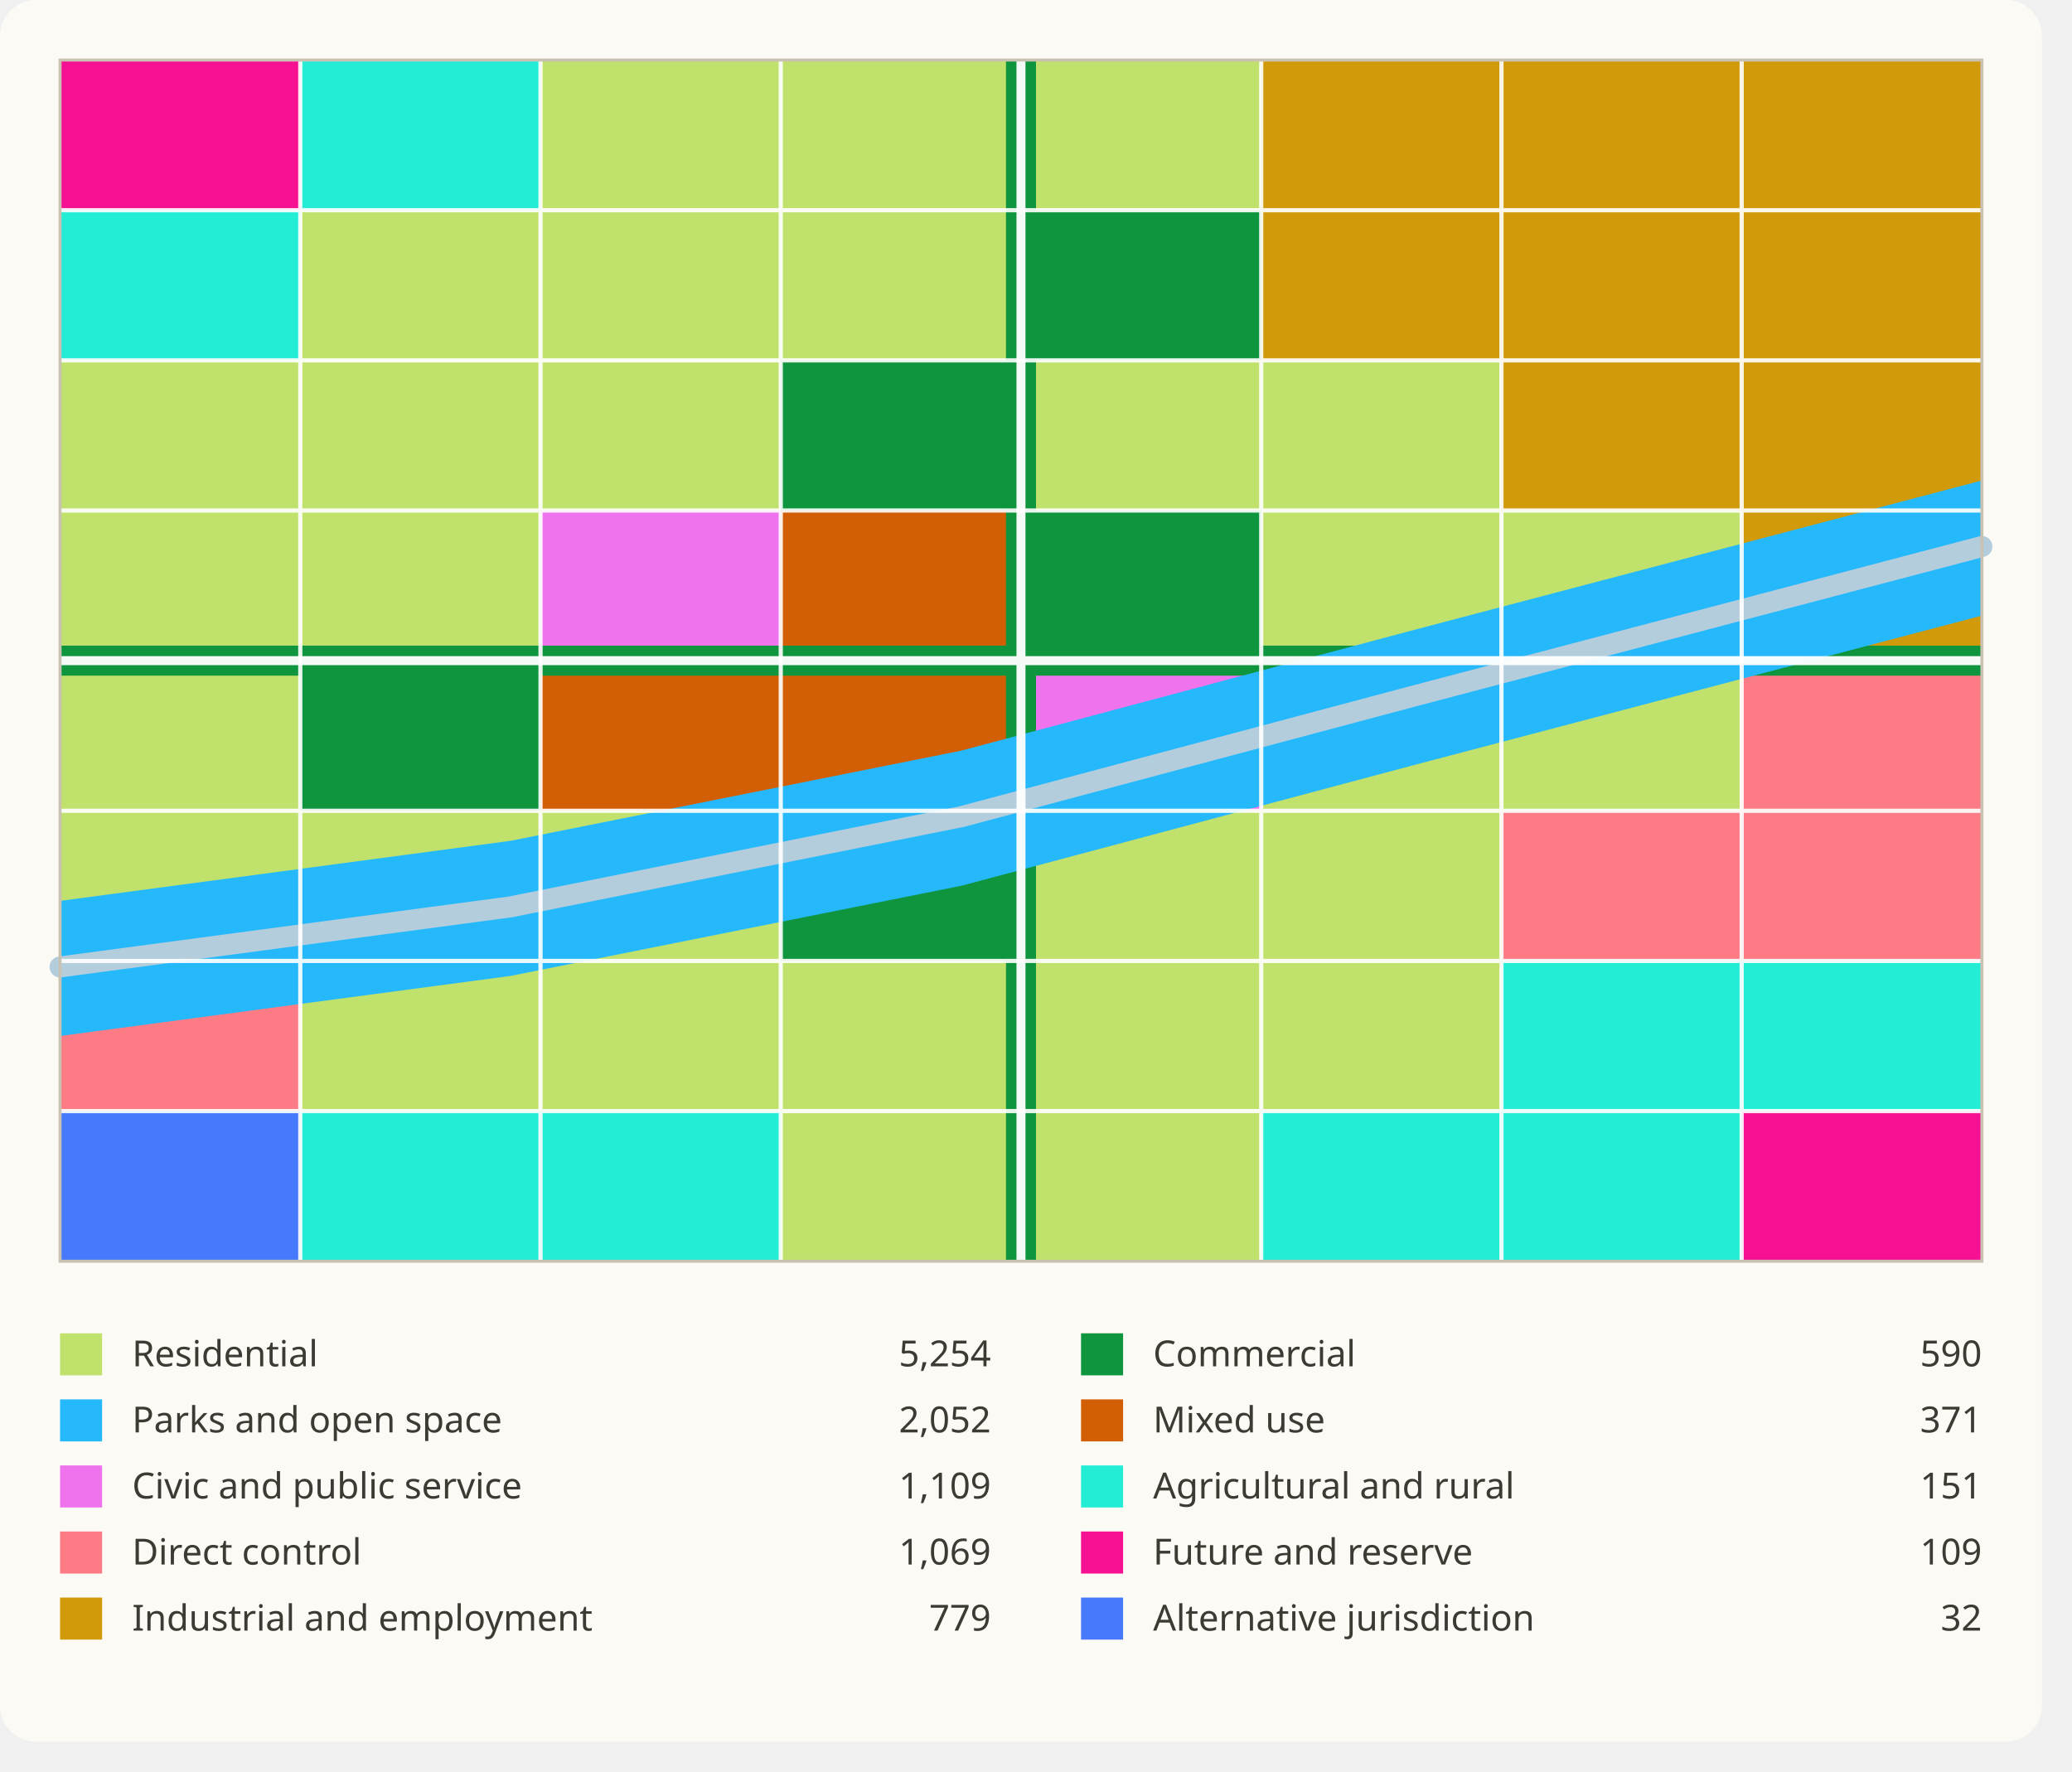
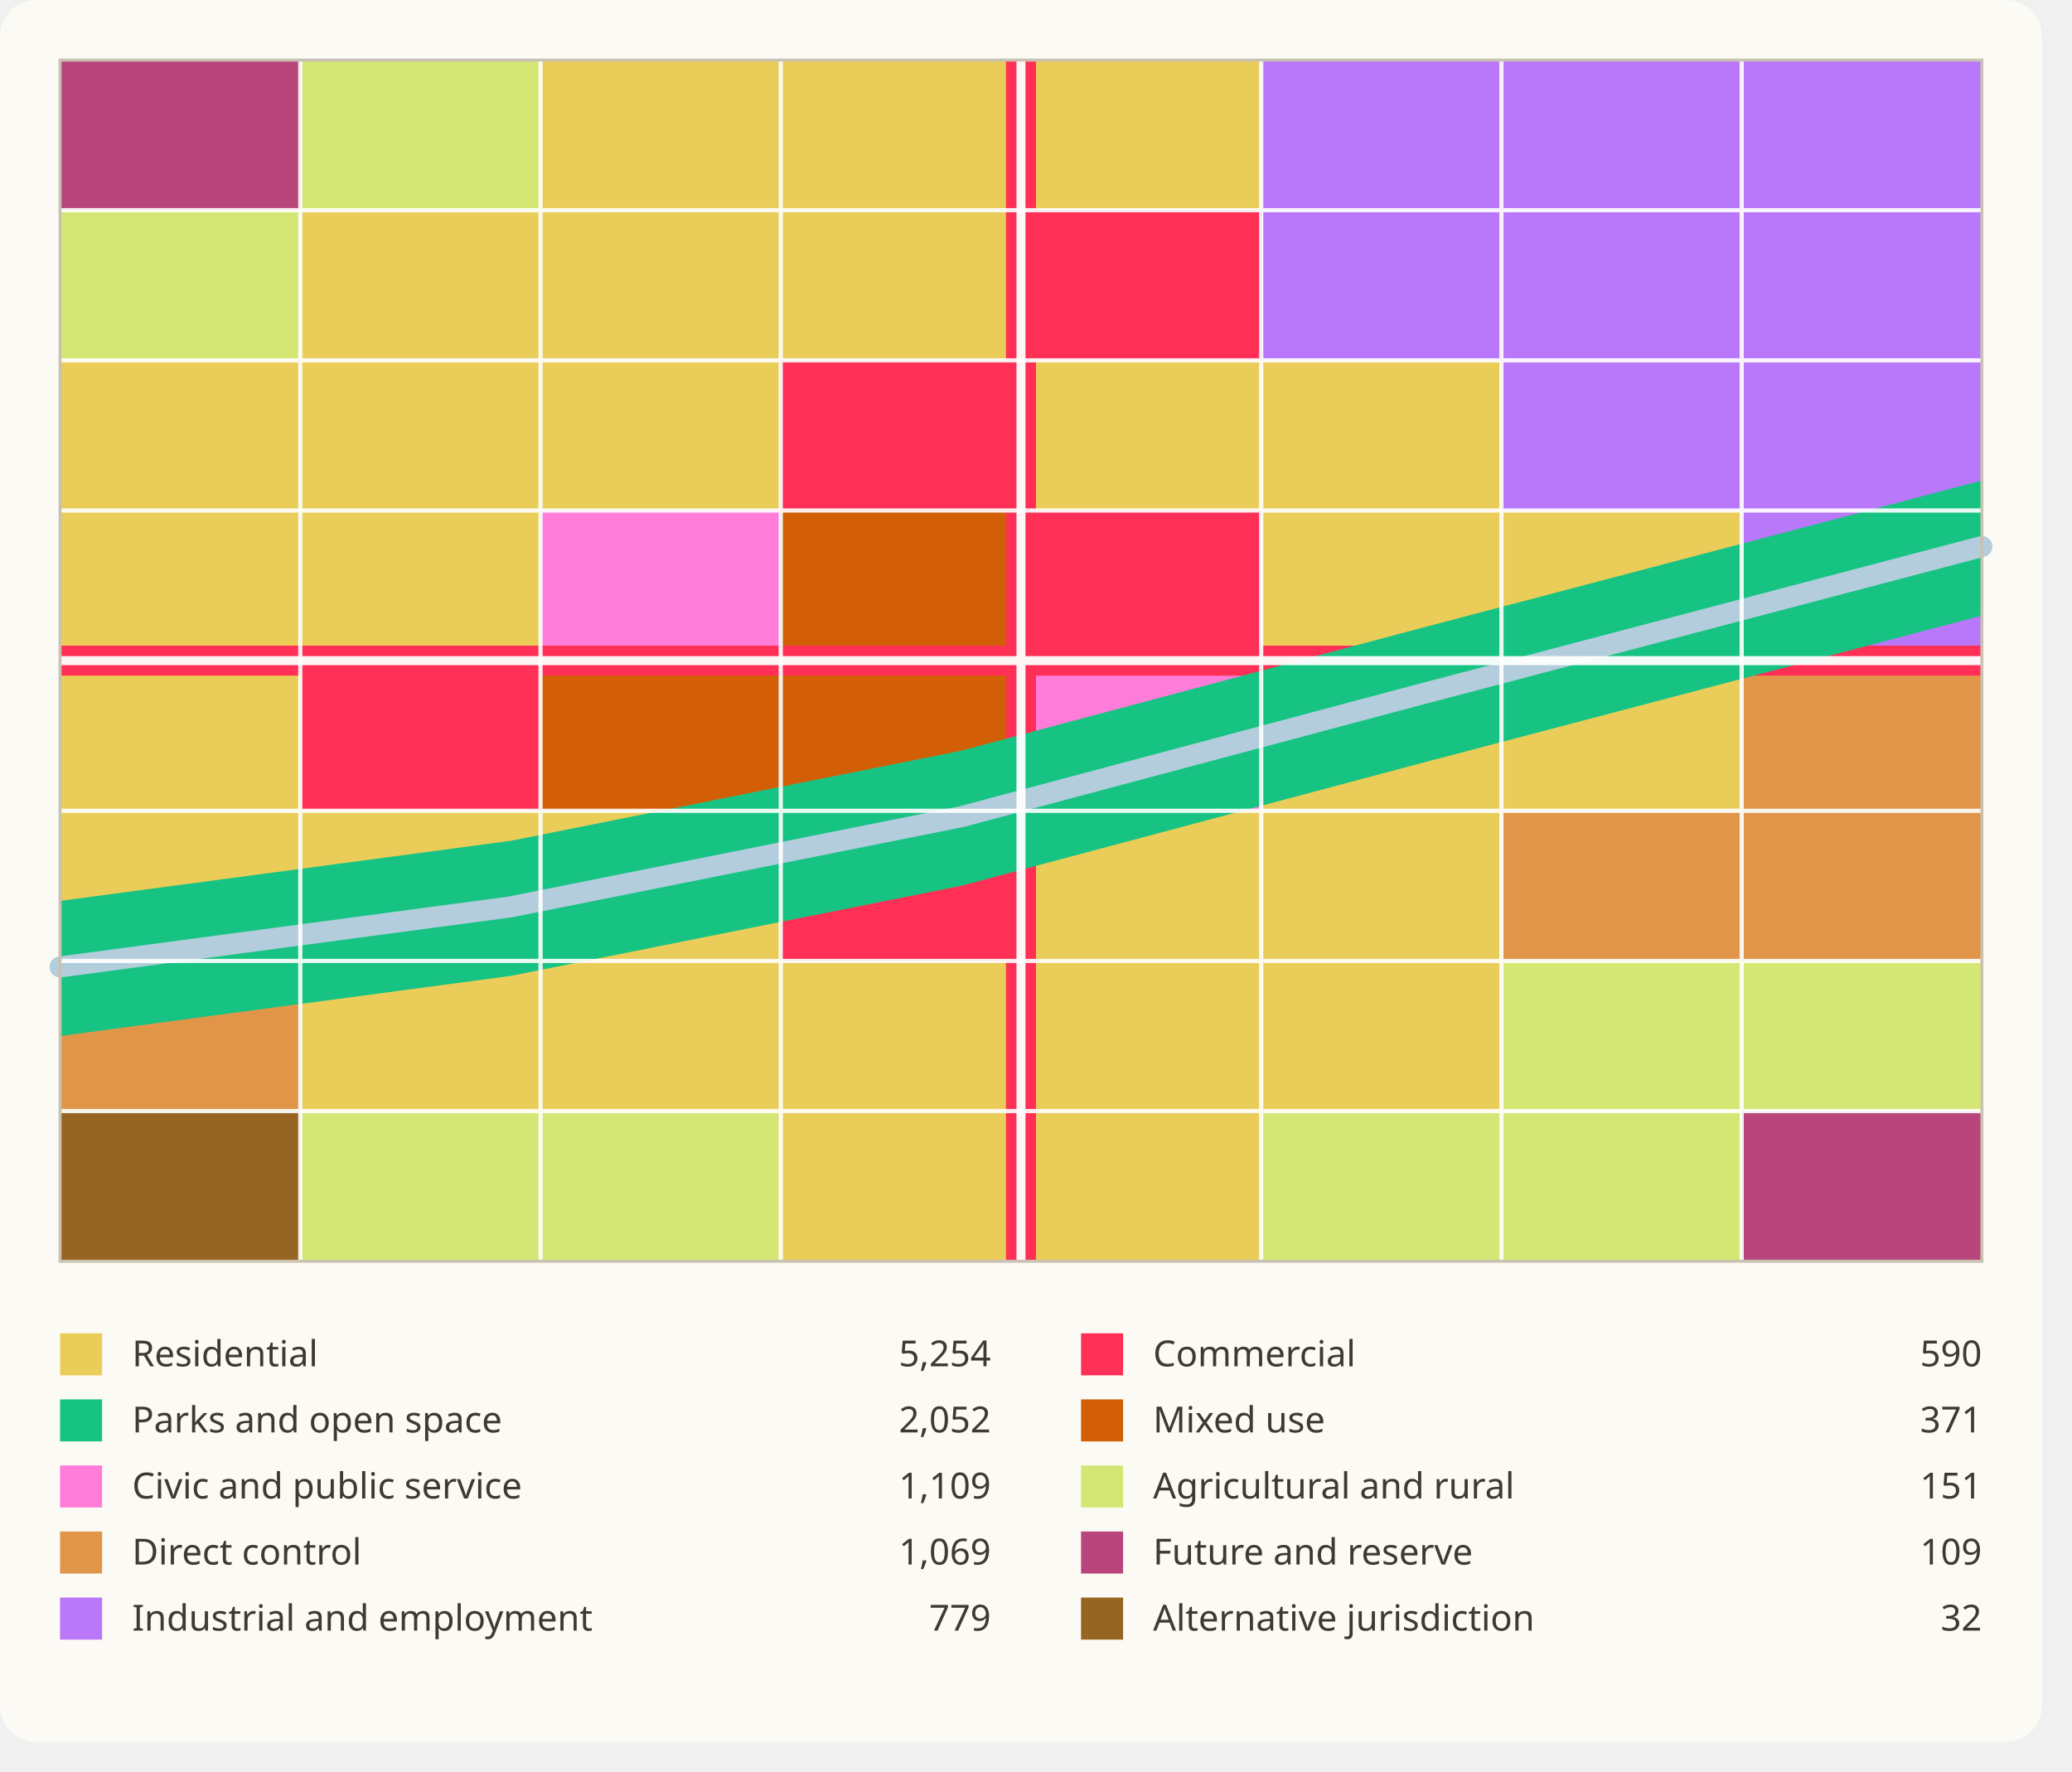
<svg xmlns="http://www.w3.org/2000/svg" width="100%" viewBox="0 0 690 590" role="img" style="">
  <defs>
</defs>
  <rect x="0" y="0" width="680" height="580" rx="12" fill="#fcfaf4" style="fill:rgb(252, 250, 244);stroke:none;color:rgb(11, 11, 11);stroke-width:1px;stroke-linecap:butt;stroke-linejoin:miter;opacity:1;font-family:&quot;Anthropic Sans&quot;, -apple-system, &quot;system-ui&quot;, &quot;Segoe UI&quot;, sans-serif;font-size:16px;font-weight:400;text-anchor:start;dominant-baseline:auto" />
-   <rect x="20" y="20" width="180" height="50" fill="#f61092" style="fill:rgb(246, 16, 146);stroke:none;color:rgb(11, 11, 11);stroke-width:1px;stroke-linecap:butt;stroke-linejoin:miter;opacity:1;font-family:&quot;Anthropic Sans&quot;, -apple-system, &quot;system-ui&quot;, &quot;Segoe UI&quot;, sans-serif;font-size:16px;font-weight:400;text-anchor:start;dominant-baseline:auto" />
-   <rect x="100" y="20" width="80" height="50" fill="#24edd6" style="fill:rgb(36, 237, 214);stroke:none;color:rgb(11, 11, 11);stroke-width:1px;stroke-linecap:butt;stroke-linejoin:miter;opacity:1;font-family:&quot;Anthropic Sans&quot;, -apple-system, &quot;system-ui&quot;, &quot;Segoe UI&quot;, sans-serif;font-size:16px;font-weight:400;text-anchor:start;dominant-baseline:auto" />
-   <rect x="180" y="20" width="240" height="50" fill="#c0e16c" style="fill:rgb(192, 225, 108);stroke:none;color:rgb(11, 11, 11);stroke-width:1px;stroke-linecap:butt;stroke-linejoin:miter;opacity:1;font-family:&quot;Anthropic Sans&quot;, -apple-system, &quot;system-ui&quot;, &quot;Segoe UI&quot;, sans-serif;font-size:16px;font-weight:400;text-anchor:start;dominant-baseline:auto" />
-   <rect x="420" y="20" width="240" height="50" fill="#d09a0b" style="fill:rgb(208, 154, 11);stroke:none;color:rgb(11, 11, 11);stroke-width:1px;stroke-linecap:butt;stroke-linejoin:miter;opacity:1;font-family:&quot;Anthropic Sans&quot;, -apple-system, &quot;system-ui&quot;, &quot;Segoe UI&quot;, sans-serif;font-size:16px;font-weight:400;text-anchor:start;dominant-baseline:auto" />
-   <rect x="20" y="70" width="80" height="50" fill="#24edd6" style="fill:rgb(36, 237, 214);stroke:none;color:rgb(11, 11, 11);stroke-width:1px;stroke-linecap:butt;stroke-linejoin:miter;opacity:1;font-family:&quot;Anthropic Sans&quot;, -apple-system, &quot;system-ui&quot;, &quot;Segoe UI&quot;, sans-serif;font-size:16px;font-weight:400;text-anchor:start;dominant-baseline:auto" />
-   <rect x="100" y="70" width="240" height="50" fill="#c0e16c" style="fill:rgb(192, 225, 108);stroke:none;color:rgb(11, 11, 11);stroke-width:1px;stroke-linecap:butt;stroke-linejoin:miter;opacity:1;font-family:&quot;Anthropic Sans&quot;, -apple-system, &quot;system-ui&quot;, &quot;Segoe UI&quot;, sans-serif;font-size:16px;font-weight:400;text-anchor:start;dominant-baseline:auto" />
-   <rect x="340" y="70" width="80" height="50" fill="#0f953e" style="fill:rgb(15, 149, 62);stroke:none;color:rgb(11, 11, 11);stroke-width:1px;stroke-linecap:butt;stroke-linejoin:miter;opacity:1;font-family:&quot;Anthropic Sans&quot;, -apple-system, &quot;system-ui&quot;, &quot;Segoe UI&quot;, sans-serif;font-size:16px;font-weight:400;text-anchor:start;dominant-baseline:auto" />
-   <rect x="420" y="70" width="240" height="50" fill="#d09a0b" style="fill:rgb(208, 154, 11);stroke:none;color:rgb(11, 11, 11);stroke-width:1px;stroke-linecap:butt;stroke-linejoin:miter;opacity:1;font-family:&quot;Anthropic Sans&quot;, -apple-system, &quot;system-ui&quot;, &quot;Segoe UI&quot;, sans-serif;font-size:16px;font-weight:400;text-anchor:start;dominant-baseline:auto" />
-   <rect x="20" y="120" width="240" height="50" fill="#c0e16c" style="fill:rgb(192, 225, 108);stroke:none;color:rgb(11, 11, 11);stroke-width:1px;stroke-linecap:butt;stroke-linejoin:miter;opacity:1;font-family:&quot;Anthropic Sans&quot;, -apple-system, &quot;system-ui&quot;, &quot;Segoe UI&quot;, sans-serif;font-size:16px;font-weight:400;text-anchor:start;dominant-baseline:auto" />
-   <rect x="260" y="120" width="80" height="50" fill="#0f953e" style="fill:rgb(15, 149, 62);stroke:none;color:rgb(11, 11, 11);stroke-width:1px;stroke-linecap:butt;stroke-linejoin:miter;opacity:1;font-family:&quot;Anthropic Sans&quot;, -apple-system, &quot;system-ui&quot;, &quot;Segoe UI&quot;, sans-serif;font-size:16px;font-weight:400;text-anchor:start;dominant-baseline:auto" />
-   <rect x="340" y="120" width="160" height="50" fill="#c0e16c" style="fill:rgb(192, 225, 108);stroke:none;color:rgb(11, 11, 11);stroke-width:1px;stroke-linecap:butt;stroke-linejoin:miter;opacity:1;font-family:&quot;Anthropic Sans&quot;, -apple-system, &quot;system-ui&quot;, &quot;Segoe UI&quot;, sans-serif;font-size:16px;font-weight:400;text-anchor:start;dominant-baseline:auto" />
-   <rect x="500" y="120" width="160" height="50" fill="#d09a0b" style="fill:rgb(208, 154, 11);stroke:none;color:rgb(11, 11, 11);stroke-width:1px;stroke-linecap:butt;stroke-linejoin:miter;opacity:1;font-family:&quot;Anthropic Sans&quot;, -apple-system, &quot;system-ui&quot;, &quot;Segoe UI&quot;, sans-serif;font-size:16px;font-weight:400;text-anchor:start;dominant-baseline:auto" />
-   <rect x="20" y="170" width="160" height="50" fill="#c0e16c" style="fill:rgb(192, 225, 108);stroke:none;color:rgb(11, 11, 11);stroke-width:1px;stroke-linecap:butt;stroke-linejoin:miter;opacity:1;font-family:&quot;Anthropic Sans&quot;, -apple-system, &quot;system-ui&quot;, &quot;Segoe UI&quot;, sans-serif;font-size:16px;font-weight:400;text-anchor:start;dominant-baseline:auto" />
-   <rect x="180" y="170" width="80" height="50" fill="#ef73ec" style="fill:rgb(239, 115, 236);stroke:none;color:rgb(11, 11, 11);stroke-width:1px;stroke-linecap:butt;stroke-linejoin:miter;opacity:1;font-family:&quot;Anthropic Sans&quot;, -apple-system, &quot;system-ui&quot;, &quot;Segoe UI&quot;, sans-serif;font-size:16px;font-weight:400;text-anchor:start;dominant-baseline:auto" />
+   <rect x="20" y="20" width="180" height="50" fill="#b8467d" style="fill:rgb(184, 70, 125);stroke:none;color:rgb(11, 11, 11);stroke-width:1px;stroke-linecap:butt;stroke-linejoin:miter;opacity:1;font-family:&quot;Anthropic Sans&quot;, -apple-system, &quot;system-ui&quot;, &quot;Segoe UI&quot;, sans-serif;font-size:16px;font-weight:400;text-anchor:start;dominant-baseline:auto" />
+   <rect x="100" y="20" width="80" height="50" fill="#d4e673" style="fill:rgb(212, 230, 115);stroke:none;color:rgb(11, 11, 11);stroke-width:1px;stroke-linecap:butt;stroke-linejoin:miter;opacity:1;font-family:&quot;Anthropic Sans&quot;, -apple-system, &quot;system-ui&quot;, &quot;Segoe UI&quot;, sans-serif;font-size:16px;font-weight:400;text-anchor:start;dominant-baseline:auto" />
+   <rect x="180" y="20" width="240" height="50" fill="#eacd59" style="fill:rgb(234, 205, 89);stroke:none;color:rgb(11, 11, 11);stroke-width:1px;stroke-linecap:butt;stroke-linejoin:miter;opacity:1;font-family:&quot;Anthropic Sans&quot;, -apple-system, &quot;system-ui&quot;, &quot;Segoe UI&quot;, sans-serif;font-size:16px;font-weight:400;text-anchor:start;dominant-baseline:auto" />
+   <rect x="420" y="20" width="240" height="50" fill="#b977fa" style="fill:rgb(185, 119, 250);stroke:none;color:rgb(11, 11, 11);stroke-width:1px;stroke-linecap:butt;stroke-linejoin:miter;opacity:1;font-family:&quot;Anthropic Sans&quot;, -apple-system, &quot;system-ui&quot;, &quot;Segoe UI&quot;, sans-serif;font-size:16px;font-weight:400;text-anchor:start;dominant-baseline:auto" />
+   <rect x="20" y="70" width="80" height="50" fill="#d4e673" style="fill:rgb(212, 230, 115);stroke:none;color:rgb(11, 11, 11);stroke-width:1px;stroke-linecap:butt;stroke-linejoin:miter;opacity:1;font-family:&quot;Anthropic Sans&quot;, -apple-system, &quot;system-ui&quot;, &quot;Segoe UI&quot;, sans-serif;font-size:16px;font-weight:400;text-anchor:start;dominant-baseline:auto" />
+   <rect x="100" y="70" width="240" height="50" fill="#eacd59" style="fill:rgb(234, 205, 89);stroke:none;color:rgb(11, 11, 11);stroke-width:1px;stroke-linecap:butt;stroke-linejoin:miter;opacity:1;font-family:&quot;Anthropic Sans&quot;, -apple-system, &quot;system-ui&quot;, &quot;Segoe UI&quot;, sans-serif;font-size:16px;font-weight:400;text-anchor:start;dominant-baseline:auto" />
+   <rect x="340" y="70" width="80" height="50" fill="#ff2f56" style="fill:rgb(255, 47, 86);stroke:none;color:rgb(11, 11, 11);stroke-width:1px;stroke-linecap:butt;stroke-linejoin:miter;opacity:1;font-family:&quot;Anthropic Sans&quot;, -apple-system, &quot;system-ui&quot;, &quot;Segoe UI&quot;, sans-serif;font-size:16px;font-weight:400;text-anchor:start;dominant-baseline:auto" />
+   <rect x="420" y="70" width="240" height="50" fill="#b977fa" style="fill:rgb(185, 119, 250);stroke:none;color:rgb(11, 11, 11);stroke-width:1px;stroke-linecap:butt;stroke-linejoin:miter;opacity:1;font-family:&quot;Anthropic Sans&quot;, -apple-system, &quot;system-ui&quot;, &quot;Segoe UI&quot;, sans-serif;font-size:16px;font-weight:400;text-anchor:start;dominant-baseline:auto" />
+   <rect x="20" y="120" width="240" height="50" fill="#eacd59" style="fill:rgb(234, 205, 89);stroke:none;color:rgb(11, 11, 11);stroke-width:1px;stroke-linecap:butt;stroke-linejoin:miter;opacity:1;font-family:&quot;Anthropic Sans&quot;, -apple-system, &quot;system-ui&quot;, &quot;Segoe UI&quot;, sans-serif;font-size:16px;font-weight:400;text-anchor:start;dominant-baseline:auto" />
+   <rect x="260" y="120" width="80" height="50" fill="#ff2f56" style="fill:rgb(255, 47, 86);stroke:none;color:rgb(11, 11, 11);stroke-width:1px;stroke-linecap:butt;stroke-linejoin:miter;opacity:1;font-family:&quot;Anthropic Sans&quot;, -apple-system, &quot;system-ui&quot;, &quot;Segoe UI&quot;, sans-serif;font-size:16px;font-weight:400;text-anchor:start;dominant-baseline:auto" />
+   <rect x="340" y="120" width="160" height="50" fill="#eacd59" style="fill:rgb(234, 205, 89);stroke:none;color:rgb(11, 11, 11);stroke-width:1px;stroke-linecap:butt;stroke-linejoin:miter;opacity:1;font-family:&quot;Anthropic Sans&quot;, -apple-system, &quot;system-ui&quot;, &quot;Segoe UI&quot;, sans-serif;font-size:16px;font-weight:400;text-anchor:start;dominant-baseline:auto" />
+   <rect x="500" y="120" width="160" height="50" fill="#b977fa" style="fill:rgb(185, 119, 250);stroke:none;color:rgb(11, 11, 11);stroke-width:1px;stroke-linecap:butt;stroke-linejoin:miter;opacity:1;font-family:&quot;Anthropic Sans&quot;, -apple-system, &quot;system-ui&quot;, &quot;Segoe UI&quot;, sans-serif;font-size:16px;font-weight:400;text-anchor:start;dominant-baseline:auto" />
+   <rect x="20" y="170" width="160" height="50" fill="#eacd59" style="fill:rgb(234, 205, 89);stroke:none;color:rgb(11, 11, 11);stroke-width:1px;stroke-linecap:butt;stroke-linejoin:miter;opacity:1;font-family:&quot;Anthropic Sans&quot;, -apple-system, &quot;system-ui&quot;, &quot;Segoe UI&quot;, sans-serif;font-size:16px;font-weight:400;text-anchor:start;dominant-baseline:auto" />
+   <rect x="180" y="170" width="80" height="50" fill="#ff7dd9" style="fill:rgb(255, 125, 217);stroke:none;color:rgb(11, 11, 11);stroke-width:1px;stroke-linecap:butt;stroke-linejoin:miter;opacity:1;font-family:&quot;Anthropic Sans&quot;, -apple-system, &quot;system-ui&quot;, &quot;Segoe UI&quot;, sans-serif;font-size:16px;font-weight:400;text-anchor:start;dominant-baseline:auto" />
  <rect x="260" y="170" width="80" height="50" fill="#d25f06" style="fill:rgb(210, 95, 6);stroke:none;color:rgb(11, 11, 11);stroke-width:1px;stroke-linecap:butt;stroke-linejoin:miter;opacity:1;font-family:&quot;Anthropic Sans&quot;, -apple-system, &quot;system-ui&quot;, &quot;Segoe UI&quot;, sans-serif;font-size:16px;font-weight:400;text-anchor:start;dominant-baseline:auto" />
-   <rect x="340" y="170" width="80" height="50" fill="#0f953e" style="fill:rgb(15, 149, 62);stroke:none;color:rgb(11, 11, 11);stroke-width:1px;stroke-linecap:butt;stroke-linejoin:miter;opacity:1;font-family:&quot;Anthropic Sans&quot;, -apple-system, &quot;system-ui&quot;, &quot;Segoe UI&quot;, sans-serif;font-size:16px;font-weight:400;text-anchor:start;dominant-baseline:auto" />
-   <rect x="420" y="170" width="160" height="50" fill="#c0e16c" style="fill:rgb(192, 225, 108);stroke:none;color:rgb(11, 11, 11);stroke-width:1px;stroke-linecap:butt;stroke-linejoin:miter;opacity:1;font-family:&quot;Anthropic Sans&quot;, -apple-system, &quot;system-ui&quot;, &quot;Segoe UI&quot;, sans-serif;font-size:16px;font-weight:400;text-anchor:start;dominant-baseline:auto" />
-   <rect x="580" y="170" width="80" height="50" fill="#d09a0b" style="fill:rgb(208, 154, 11);stroke:none;color:rgb(11, 11, 11);stroke-width:1px;stroke-linecap:butt;stroke-linejoin:miter;opacity:1;font-family:&quot;Anthropic Sans&quot;, -apple-system, &quot;system-ui&quot;, &quot;Segoe UI&quot;, sans-serif;font-size:16px;font-weight:400;text-anchor:start;dominant-baseline:auto" />
-   <rect x="20" y="220" width="80" height="50" fill="#c0e16c" style="fill:rgb(192, 225, 108);stroke:none;color:rgb(11, 11, 11);stroke-width:1px;stroke-linecap:butt;stroke-linejoin:miter;opacity:1;font-family:&quot;Anthropic Sans&quot;, -apple-system, &quot;system-ui&quot;, &quot;Segoe UI&quot;, sans-serif;font-size:16px;font-weight:400;text-anchor:start;dominant-baseline:auto" />
-   <rect x="100" y="220" width="80" height="50" fill="#0f953e" style="fill:rgb(15, 149, 62);stroke:none;color:rgb(11, 11, 11);stroke-width:1px;stroke-linecap:butt;stroke-linejoin:miter;opacity:1;font-family:&quot;Anthropic Sans&quot;, -apple-system, &quot;system-ui&quot;, &quot;Segoe UI&quot;, sans-serif;font-size:16px;font-weight:400;text-anchor:start;dominant-baseline:auto" />
+   <rect x="340" y="170" width="80" height="50" fill="#ff2f56" style="fill:rgb(255, 47, 86);stroke:none;color:rgb(11, 11, 11);stroke-width:1px;stroke-linecap:butt;stroke-linejoin:miter;opacity:1;font-family:&quot;Anthropic Sans&quot;, -apple-system, &quot;system-ui&quot;, &quot;Segoe UI&quot;, sans-serif;font-size:16px;font-weight:400;text-anchor:start;dominant-baseline:auto" />
+   <rect x="420" y="170" width="160" height="50" fill="#eacd59" style="fill:rgb(234, 205, 89);stroke:none;color:rgb(11, 11, 11);stroke-width:1px;stroke-linecap:butt;stroke-linejoin:miter;opacity:1;font-family:&quot;Anthropic Sans&quot;, -apple-system, &quot;system-ui&quot;, &quot;Segoe UI&quot;, sans-serif;font-size:16px;font-weight:400;text-anchor:start;dominant-baseline:auto" />
+   <rect x="580" y="170" width="80" height="50" fill="#b977fa" style="fill:rgb(185, 119, 250);stroke:none;color:rgb(11, 11, 11);stroke-width:1px;stroke-linecap:butt;stroke-linejoin:miter;opacity:1;font-family:&quot;Anthropic Sans&quot;, -apple-system, &quot;system-ui&quot;, &quot;Segoe UI&quot;, sans-serif;font-size:16px;font-weight:400;text-anchor:start;dominant-baseline:auto" />
+   <rect x="20" y="220" width="80" height="50" fill="#eacd59" style="fill:rgb(234, 205, 89);stroke:none;color:rgb(11, 11, 11);stroke-width:1px;stroke-linecap:butt;stroke-linejoin:miter;opacity:1;font-family:&quot;Anthropic Sans&quot;, -apple-system, &quot;system-ui&quot;, &quot;Segoe UI&quot;, sans-serif;font-size:16px;font-weight:400;text-anchor:start;dominant-baseline:auto" />
+   <rect x="100" y="220" width="80" height="50" fill="#ff2f56" style="fill:rgb(255, 47, 86);stroke:none;color:rgb(11, 11, 11);stroke-width:1px;stroke-linecap:butt;stroke-linejoin:miter;opacity:1;font-family:&quot;Anthropic Sans&quot;, -apple-system, &quot;system-ui&quot;, &quot;Segoe UI&quot;, sans-serif;font-size:16px;font-weight:400;text-anchor:start;dominant-baseline:auto" />
  <rect x="180" y="220" width="160" height="50" fill="#d25f06" style="fill:rgb(210, 95, 6);stroke:none;color:rgb(11, 11, 11);stroke-width:1px;stroke-linecap:butt;stroke-linejoin:miter;opacity:1;font-family:&quot;Anthropic Sans&quot;, -apple-system, &quot;system-ui&quot;, &quot;Segoe UI&quot;, sans-serif;font-size:16px;font-weight:400;text-anchor:start;dominant-baseline:auto" />
-   <rect x="340" y="220" width="80" height="50" fill="#ef73ec" style="fill:rgb(239, 115, 236);stroke:none;color:rgb(11, 11, 11);stroke-width:1px;stroke-linecap:butt;stroke-linejoin:miter;opacity:1;font-family:&quot;Anthropic Sans&quot;, -apple-system, &quot;system-ui&quot;, &quot;Segoe UI&quot;, sans-serif;font-size:16px;font-weight:400;text-anchor:start;dominant-baseline:auto" />
-   <rect x="420" y="220" width="160" height="50" fill="#c0e16c" style="fill:rgb(192, 225, 108);stroke:none;color:rgb(11, 11, 11);stroke-width:1px;stroke-linecap:butt;stroke-linejoin:miter;opacity:1;font-family:&quot;Anthropic Sans&quot;, -apple-system, &quot;system-ui&quot;, &quot;Segoe UI&quot;, sans-serif;font-size:16px;font-weight:400;text-anchor:start;dominant-baseline:auto" />
-   <rect x="580" y="220" width="80" height="50" fill="#fd7b85" style="stroke:none;color:rgb(11, 11, 11);stroke-width:1px;stroke-linecap:butt;stroke-linejoin:miter;opacity:1;font-family:&quot;Anthropic Sans&quot;, -apple-system, &quot;system-ui&quot;, &quot;Segoe UI&quot;, sans-serif;font-size:16px;font-weight:400;text-anchor:start;dominant-baseline:auto" />
-   <rect x="20" y="270" width="240" height="50" fill="#c0e16c" style="fill:rgb(192, 225, 108);stroke:none;color:rgb(11, 11, 11);stroke-width:1px;stroke-linecap:butt;stroke-linejoin:miter;opacity:1;font-family:&quot;Anthropic Sans&quot;, -apple-system, &quot;system-ui&quot;, &quot;Segoe UI&quot;, sans-serif;font-size:16px;font-weight:400;text-anchor:start;dominant-baseline:auto" />
-   <rect x="260" y="270" width="80" height="50" fill="#0f953e" style="fill:rgb(15, 149, 62);stroke:none;color:rgb(11, 11, 11);stroke-width:1px;stroke-linecap:butt;stroke-linejoin:miter;opacity:1;font-family:&quot;Anthropic Sans&quot;, -apple-system, &quot;system-ui&quot;, &quot;Segoe UI&quot;, sans-serif;font-size:16px;font-weight:400;text-anchor:start;dominant-baseline:auto" />
-   <rect x="340" y="270" width="160" height="50" fill="#c0e16c" style="fill:rgb(192, 225, 108);stroke:none;color:rgb(11, 11, 11);stroke-width:1px;stroke-linecap:butt;stroke-linejoin:miter;opacity:1;font-family:&quot;Anthropic Sans&quot;, -apple-system, &quot;system-ui&quot;, &quot;Segoe UI&quot;, sans-serif;font-size:16px;font-weight:400;text-anchor:start;dominant-baseline:auto" />
-   <rect x="500" y="270" width="160" height="50" fill="#fd7b85" style="stroke:none;color:rgb(11, 11, 11);stroke-width:1px;stroke-linecap:butt;stroke-linejoin:miter;opacity:1;font-family:&quot;Anthropic Sans&quot;, -apple-system, &quot;system-ui&quot;, &quot;Segoe UI&quot;, sans-serif;font-size:16px;font-weight:400;text-anchor:start;dominant-baseline:auto" />
-   <rect x="20" y="320" width="80" height="50" fill="#fd7b85" style="stroke:none;color:rgb(11, 11, 11);stroke-width:1px;stroke-linecap:butt;stroke-linejoin:miter;opacity:1;font-family:&quot;Anthropic Sans&quot;, -apple-system, &quot;system-ui&quot;, &quot;Segoe UI&quot;, sans-serif;font-size:16px;font-weight:400;text-anchor:start;dominant-baseline:auto" />
-   <rect x="100" y="320" width="400" height="50" fill="#c0e16c" style="fill:rgb(192, 225, 108);stroke:none;color:rgb(11, 11, 11);stroke-width:1px;stroke-linecap:butt;stroke-linejoin:miter;opacity:1;font-family:&quot;Anthropic Sans&quot;, -apple-system, &quot;system-ui&quot;, &quot;Segoe UI&quot;, sans-serif;font-size:16px;font-weight:400;text-anchor:start;dominant-baseline:auto" />
-   <rect x="500" y="320" width="160" height="50" fill="#24edd6" style="fill:rgb(36, 237, 214);stroke:none;color:rgb(11, 11, 11);stroke-width:1px;stroke-linecap:butt;stroke-linejoin:miter;opacity:1;font-family:&quot;Anthropic Sans&quot;, -apple-system, &quot;system-ui&quot;, &quot;Segoe UI&quot;, sans-serif;font-size:16px;font-weight:400;text-anchor:start;dominant-baseline:auto" />
-   <rect x="20" y="370" width="80" height="50" fill="#4679fc" style="stroke:none;color:rgb(11, 11, 11);stroke-width:1px;stroke-linecap:butt;stroke-linejoin:miter;opacity:1;font-family:&quot;Anthropic Sans&quot;, -apple-system, &quot;system-ui&quot;, &quot;Segoe UI&quot;, sans-serif;font-size:16px;font-weight:400;text-anchor:start;dominant-baseline:auto" />
-   <rect x="100" y="370" width="160" height="50" fill="#24edd6" style="fill:rgb(36, 237, 214);stroke:none;color:rgb(11, 11, 11);stroke-width:1px;stroke-linecap:butt;stroke-linejoin:miter;opacity:1;font-family:&quot;Anthropic Sans&quot;, -apple-system, &quot;system-ui&quot;, &quot;Segoe UI&quot;, sans-serif;font-size:16px;font-weight:400;text-anchor:start;dominant-baseline:auto" />
-   <rect x="260" y="370" width="160" height="50" fill="#c0e16c" style="fill:rgb(192, 225, 108);stroke:none;color:rgb(11, 11, 11);stroke-width:1px;stroke-linecap:butt;stroke-linejoin:miter;opacity:1;font-family:&quot;Anthropic Sans&quot;, -apple-system, &quot;system-ui&quot;, &quot;Segoe UI&quot;, sans-serif;font-size:16px;font-weight:400;text-anchor:start;dominant-baseline:auto" />
-   <rect x="420" y="370" width="160" height="50" fill="#24edd6" style="fill:rgb(36, 237, 214);stroke:none;color:rgb(11, 11, 11);stroke-width:1px;stroke-linecap:butt;stroke-linejoin:miter;opacity:1;font-family:&quot;Anthropic Sans&quot;, -apple-system, &quot;system-ui&quot;, &quot;Segoe UI&quot;, sans-serif;font-size:16px;font-weight:400;text-anchor:start;dominant-baseline:auto" />
-   <rect x="580" y="370" width="80" height="50" fill="#f61092" style="fill:rgb(246, 16, 146);stroke:none;color:rgb(11, 11, 11);stroke-width:1px;stroke-linecap:butt;stroke-linejoin:miter;opacity:1;font-family:&quot;Anthropic Sans&quot;, -apple-system, &quot;system-ui&quot;, &quot;Segoe UI&quot;, sans-serif;font-size:16px;font-weight:400;text-anchor:start;dominant-baseline:auto" />
-   <rect x="335" y="20" width="10" height="400" fill="#0f953e" style="fill:rgb(15, 149, 62);stroke:none;color:rgb(11, 11, 11);stroke-width:1px;stroke-linecap:butt;stroke-linejoin:miter;opacity:1;font-family:&quot;Anthropic Sans&quot;, -apple-system, &quot;system-ui&quot;, &quot;Segoe UI&quot;, sans-serif;font-size:16px;font-weight:400;text-anchor:start;dominant-baseline:auto" />
-   <rect x="20" y="215" width="640" height="10" fill="#0f953e" style="fill:rgb(15, 149, 62);stroke:none;color:rgb(11, 11, 11);stroke-width:1px;stroke-linecap:butt;stroke-linejoin:miter;opacity:1;font-family:&quot;Anthropic Sans&quot;, -apple-system, &quot;system-ui&quot;, &quot;Segoe UI&quot;, sans-serif;font-size:16px;font-weight:400;text-anchor:start;dominant-baseline:auto" />
-   <path d="M20 300L170 280L320 250L470 210L660 160L660 205L470 255L320 295L170 325L20 345Z" fill="#25b9fc" style="fill:rgb(37, 185, 252);stroke:none;color:rgb(11, 11, 11);stroke-width:1px;stroke-linecap:butt;stroke-linejoin:miter;opacity:1;font-family:&quot;Anthropic Sans&quot;, -apple-system, &quot;system-ui&quot;, &quot;Segoe UI&quot;, sans-serif;font-size:16px;font-weight:400;text-anchor:start;dominant-baseline:auto" />
+   <rect x="340" y="220" width="80" height="50" fill="#ff7dd9" style="fill:rgb(255, 125, 217);stroke:none;color:rgb(11, 11, 11);stroke-width:1px;stroke-linecap:butt;stroke-linejoin:miter;opacity:1;font-family:&quot;Anthropic Sans&quot;, -apple-system, &quot;system-ui&quot;, &quot;Segoe UI&quot;, sans-serif;font-size:16px;font-weight:400;text-anchor:start;dominant-baseline:auto" />
+   <rect x="420" y="220" width="160" height="50" fill="#eacd59" style="fill:rgb(234, 205, 89);stroke:none;color:rgb(11, 11, 11);stroke-width:1px;stroke-linecap:butt;stroke-linejoin:miter;opacity:1;font-family:&quot;Anthropic Sans&quot;, -apple-system, &quot;system-ui&quot;, &quot;Segoe UI&quot;, sans-serif;font-size:16px;font-weight:400;text-anchor:start;dominant-baseline:auto" />
+   <rect x="580" y="220" width="80" height="50" fill="#e19549" style="stroke:none;color:rgb(11, 11, 11);stroke-width:1px;stroke-linecap:butt;stroke-linejoin:miter;opacity:1;font-family:&quot;Anthropic Sans&quot;, -apple-system, &quot;system-ui&quot;, &quot;Segoe UI&quot;, sans-serif;font-size:16px;font-weight:400;text-anchor:start;dominant-baseline:auto" />
+   <rect x="20" y="270" width="240" height="50" fill="#eacd59" style="fill:rgb(234, 205, 89);stroke:none;color:rgb(11, 11, 11);stroke-width:1px;stroke-linecap:butt;stroke-linejoin:miter;opacity:1;font-family:&quot;Anthropic Sans&quot;, -apple-system, &quot;system-ui&quot;, &quot;Segoe UI&quot;, sans-serif;font-size:16px;font-weight:400;text-anchor:start;dominant-baseline:auto" />
+   <rect x="260" y="270" width="80" height="50" fill="#ff2f56" style="fill:rgb(255, 47, 86);stroke:none;color:rgb(11, 11, 11);stroke-width:1px;stroke-linecap:butt;stroke-linejoin:miter;opacity:1;font-family:&quot;Anthropic Sans&quot;, -apple-system, &quot;system-ui&quot;, &quot;Segoe UI&quot;, sans-serif;font-size:16px;font-weight:400;text-anchor:start;dominant-baseline:auto" />
+   <rect x="340" y="270" width="160" height="50" fill="#eacd59" style="fill:rgb(234, 205, 89);stroke:none;color:rgb(11, 11, 11);stroke-width:1px;stroke-linecap:butt;stroke-linejoin:miter;opacity:1;font-family:&quot;Anthropic Sans&quot;, -apple-system, &quot;system-ui&quot;, &quot;Segoe UI&quot;, sans-serif;font-size:16px;font-weight:400;text-anchor:start;dominant-baseline:auto" />
+   <rect x="500" y="270" width="160" height="50" fill="#e19549" style="stroke:none;color:rgb(11, 11, 11);stroke-width:1px;stroke-linecap:butt;stroke-linejoin:miter;opacity:1;font-family:&quot;Anthropic Sans&quot;, -apple-system, &quot;system-ui&quot;, &quot;Segoe UI&quot;, sans-serif;font-size:16px;font-weight:400;text-anchor:start;dominant-baseline:auto" />
+   <rect x="20" y="320" width="80" height="50" fill="#e19549" style="stroke:none;color:rgb(11, 11, 11);stroke-width:1px;stroke-linecap:butt;stroke-linejoin:miter;opacity:1;font-family:&quot;Anthropic Sans&quot;, -apple-system, &quot;system-ui&quot;, &quot;Segoe UI&quot;, sans-serif;font-size:16px;font-weight:400;text-anchor:start;dominant-baseline:auto" />
+   <rect x="100" y="320" width="400" height="50" fill="#eacd59" style="fill:rgb(234, 205, 89);stroke:none;color:rgb(11, 11, 11);stroke-width:1px;stroke-linecap:butt;stroke-linejoin:miter;opacity:1;font-family:&quot;Anthropic Sans&quot;, -apple-system, &quot;system-ui&quot;, &quot;Segoe UI&quot;, sans-serif;font-size:16px;font-weight:400;text-anchor:start;dominant-baseline:auto" />
+   <rect x="500" y="320" width="160" height="50" fill="#d4e673" style="fill:rgb(212, 230, 115);stroke:none;color:rgb(11, 11, 11);stroke-width:1px;stroke-linecap:butt;stroke-linejoin:miter;opacity:1;font-family:&quot;Anthropic Sans&quot;, -apple-system, &quot;system-ui&quot;, &quot;Segoe UI&quot;, sans-serif;font-size:16px;font-weight:400;text-anchor:start;dominant-baseline:auto" />
+   <rect x="20" y="370" width="80" height="50" fill="#976523" style="stroke:none;color:rgb(11, 11, 11);stroke-width:1px;stroke-linecap:butt;stroke-linejoin:miter;opacity:1;font-family:&quot;Anthropic Sans&quot;, -apple-system, &quot;system-ui&quot;, &quot;Segoe UI&quot;, sans-serif;font-size:16px;font-weight:400;text-anchor:start;dominant-baseline:auto" />
+   <rect x="100" y="370" width="160" height="50" fill="#d4e673" style="fill:rgb(212, 230, 115);stroke:none;color:rgb(11, 11, 11);stroke-width:1px;stroke-linecap:butt;stroke-linejoin:miter;opacity:1;font-family:&quot;Anthropic Sans&quot;, -apple-system, &quot;system-ui&quot;, &quot;Segoe UI&quot;, sans-serif;font-size:16px;font-weight:400;text-anchor:start;dominant-baseline:auto" />
+   <rect x="260" y="370" width="160" height="50" fill="#eacd59" style="fill:rgb(234, 205, 89);stroke:none;color:rgb(11, 11, 11);stroke-width:1px;stroke-linecap:butt;stroke-linejoin:miter;opacity:1;font-family:&quot;Anthropic Sans&quot;, -apple-system, &quot;system-ui&quot;, &quot;Segoe UI&quot;, sans-serif;font-size:16px;font-weight:400;text-anchor:start;dominant-baseline:auto" />
+   <rect x="420" y="370" width="160" height="50" fill="#d4e673" style="fill:rgb(212, 230, 115);stroke:none;color:rgb(11, 11, 11);stroke-width:1px;stroke-linecap:butt;stroke-linejoin:miter;opacity:1;font-family:&quot;Anthropic Sans&quot;, -apple-system, &quot;system-ui&quot;, &quot;Segoe UI&quot;, sans-serif;font-size:16px;font-weight:400;text-anchor:start;dominant-baseline:auto" />
+   <rect x="580" y="370" width="80" height="50" fill="#b8467d" style="fill:rgb(184, 70, 125);stroke:none;color:rgb(11, 11, 11);stroke-width:1px;stroke-linecap:butt;stroke-linejoin:miter;opacity:1;font-family:&quot;Anthropic Sans&quot;, -apple-system, &quot;system-ui&quot;, &quot;Segoe UI&quot;, sans-serif;font-size:16px;font-weight:400;text-anchor:start;dominant-baseline:auto" />
+   <rect x="335" y="20" width="10" height="400" fill="#ff2f56" style="fill:rgb(255, 47, 86);stroke:none;color:rgb(11, 11, 11);stroke-width:1px;stroke-linecap:butt;stroke-linejoin:miter;opacity:1;font-family:&quot;Anthropic Sans&quot;, -apple-system, &quot;system-ui&quot;, &quot;Segoe UI&quot;, sans-serif;font-size:16px;font-weight:400;text-anchor:start;dominant-baseline:auto" />
+   <rect x="20" y="215" width="640" height="10" fill="#ff2f56" style="fill:rgb(255, 47, 86);stroke:none;color:rgb(11, 11, 11);stroke-width:1px;stroke-linecap:butt;stroke-linejoin:miter;opacity:1;font-family:&quot;Anthropic Sans&quot;, -apple-system, &quot;system-ui&quot;, &quot;Segoe UI&quot;, sans-serif;font-size:16px;font-weight:400;text-anchor:start;dominant-baseline:auto" />
+   <path d="M20 300L170 280L320 250L470 210L660 160L660 205L470 255L320 295L170 325L20 345Z" fill="#17c383" style="fill:rgb(23, 195, 131);stroke:none;color:rgb(11, 11, 11);stroke-width:1px;stroke-linecap:butt;stroke-linejoin:miter;opacity:1;font-family:&quot;Anthropic Sans&quot;, -apple-system, &quot;system-ui&quot;, &quot;Segoe UI&quot;, sans-serif;font-size:16px;font-weight:400;text-anchor:start;dominant-baseline:auto" />
  <path d="M20 322L170 302L320 272L470 232L660 182" stroke="#b3cddc" stroke-width="7" fill="none" stroke-linecap="round" style="fill:none;stroke:rgb(179, 205, 220);color:rgb(11, 11, 11);stroke-width:7px;stroke-linecap:round;stroke-linejoin:miter;opacity:1;font-family:&quot;Anthropic Sans&quot;, -apple-system, &quot;system-ui&quot;, &quot;Segoe UI&quot;, sans-serif;font-size:16px;font-weight:400;text-anchor:start;dominant-baseline:auto" />
  <g stroke="#ffffff" stroke-width="1.4" opacity="0.9" style="fill:rgb(0, 0, 0);stroke:rgb(255, 255, 255);color:rgb(11, 11, 11);stroke-width:1.4px;stroke-linecap:butt;stroke-linejoin:miter;opacity:0.9;font-family:&quot;Anthropic Sans&quot;, -apple-system, &quot;system-ui&quot;, &quot;Segoe UI&quot;, sans-serif;font-size:16px;font-weight:400;text-anchor:start;dominant-baseline:auto">
    <path d="M100 20V420M180 20V420M260 20V420M420 20V420M500 20V420M580 20V420" fill="none" style="fill:none;stroke:rgb(255, 255, 255);color:rgb(11, 11, 11);stroke-width:1.4px;stroke-linecap:butt;stroke-linejoin:miter;opacity:1;font-family:&quot;Anthropic Sans&quot;, -apple-system, &quot;system-ui&quot;, &quot;Segoe UI&quot;, sans-serif;font-size:16px;font-weight:400;text-anchor:start;dominant-baseline:auto" />
    <path d="M20 70H660M20 120H660M20 170H660M20 270H660M20 320H660M20 370H660" fill="none" style="fill:none;stroke:rgb(255, 255, 255);color:rgb(11, 11, 11);stroke-width:1.4px;stroke-linecap:butt;stroke-linejoin:miter;opacity:1;font-family:&quot;Anthropic Sans&quot;, -apple-system, &quot;system-ui&quot;, &quot;Segoe UI&quot;, sans-serif;font-size:16px;font-weight:400;text-anchor:start;dominant-baseline:auto" />
  </g>
  <g stroke="#ffffff" stroke-width="3" opacity="0.95" style="fill:rgb(0, 0, 0);stroke:rgb(255, 255, 255);color:rgb(11, 11, 11);stroke-width:3px;stroke-linecap:butt;stroke-linejoin:miter;opacity:0.95;font-family:&quot;Anthropic Sans&quot;, -apple-system, &quot;system-ui&quot;, &quot;Segoe UI&quot;, sans-serif;font-size:16px;font-weight:400;text-anchor:start;dominant-baseline:auto">
    <path d="M340 20V420M20 220H660" fill="none" style="fill:none;stroke:rgb(255, 255, 255);color:rgb(11, 11, 11);stroke-width:3px;stroke-linecap:butt;stroke-linejoin:miter;opacity:1;font-family:&quot;Anthropic Sans&quot;, -apple-system, &quot;system-ui&quot;, &quot;Segoe UI&quot;, sans-serif;font-size:16px;font-weight:400;text-anchor:start;dominant-baseline:auto" />
  </g>
  <rect x="20" y="20" width="640" height="400" fill="none" stroke="#c9c2b2" stroke-width="1" style="fill:none;stroke:rgb(201, 194, 178);color:rgb(11, 11, 11);stroke-width:1px;stroke-linecap:butt;stroke-linejoin:miter;opacity:1;font-family:&quot;Anthropic Sans&quot;, -apple-system, &quot;system-ui&quot;, &quot;Segoe UI&quot;, sans-serif;font-size:16px;font-weight:400;text-anchor:start;dominant-baseline:auto" />
  <g font-family="system-ui, sans-serif" font-size="12" fill="#3d3a34" style="fill:rgb(61, 58, 52);stroke:none;color:rgb(11, 11, 11);stroke-width:1px;stroke-linecap:butt;stroke-linejoin:miter;opacity:1;font-family:system-ui, sans-serif;font-size:12px;font-weight:400;text-anchor:start;dominant-baseline:auto">
-     <rect x="20" y="444" width="14" height="14" fill="#c0e16c" style="fill:rgb(192, 225, 108);stroke:none;color:rgb(11, 11, 11);stroke-width:1px;stroke-linecap:butt;stroke-linejoin:miter;opacity:1;font-family:system-ui, sans-serif;font-size:12px;font-weight:400;text-anchor:start;dominant-baseline:auto" />
+     <rect x="20" y="444" width="14" height="14" fill="#eacd59" style="fill:rgb(234, 205, 89);stroke:none;color:rgb(11, 11, 11);stroke-width:1px;stroke-linecap:butt;stroke-linejoin:miter;opacity:1;font-family:system-ui, sans-serif;font-size:12px;font-weight:400;text-anchor:start;dominant-baseline:auto" />
    <text x="44" y="455" style="fill:rgb(61, 58, 52);stroke:none;color:rgb(11, 11, 11);stroke-width:1px;stroke-linecap:butt;stroke-linejoin:miter;opacity:1;font-family:system-ui, sans-serif;font-size:12px;font-weight:400;text-anchor:start;dominant-baseline:auto">Residential</text>
    <text x="330" y="455" text-anchor="end" style="fill:rgb(61, 58, 52);stroke:none;color:rgb(11, 11, 11);stroke-width:1px;stroke-linecap:butt;stroke-linejoin:miter;opacity:1;font-family:system-ui, sans-serif;font-size:12px;font-weight:400;text-anchor:end;dominant-baseline:auto">5,254</text>
-     <rect x="20" y="466" width="14" height="14" fill="#25b9fc" style="fill:rgb(37, 185, 252);stroke:none;color:rgb(11, 11, 11);stroke-width:1px;stroke-linecap:butt;stroke-linejoin:miter;opacity:1;font-family:system-ui, sans-serif;font-size:12px;font-weight:400;text-anchor:start;dominant-baseline:auto" />
+     <rect x="20" y="466" width="14" height="14" fill="#17c383" style="fill:rgb(23, 195, 131);stroke:none;color:rgb(11, 11, 11);stroke-width:1px;stroke-linecap:butt;stroke-linejoin:miter;opacity:1;font-family:system-ui, sans-serif;font-size:12px;font-weight:400;text-anchor:start;dominant-baseline:auto" />
    <text x="44" y="477" style="fill:rgb(61, 58, 52);stroke:none;color:rgb(11, 11, 11);stroke-width:1px;stroke-linecap:butt;stroke-linejoin:miter;opacity:1;font-family:system-ui, sans-serif;font-size:12px;font-weight:400;text-anchor:start;dominant-baseline:auto">Parks and open space</text>
    <text x="330" y="477" text-anchor="end" style="fill:rgb(61, 58, 52);stroke:none;color:rgb(11, 11, 11);stroke-width:1px;stroke-linecap:butt;stroke-linejoin:miter;opacity:1;font-family:system-ui, sans-serif;font-size:12px;font-weight:400;text-anchor:end;dominant-baseline:auto">2,052</text>
-     <rect x="20" y="488" width="14" height="14" fill="#ef73ec" style="fill:rgb(239, 115, 236);stroke:none;color:rgb(11, 11, 11);stroke-width:1px;stroke-linecap:butt;stroke-linejoin:miter;opacity:1;font-family:system-ui, sans-serif;font-size:12px;font-weight:400;text-anchor:start;dominant-baseline:auto" />
+     <rect x="20" y="488" width="14" height="14" fill="#ff7dd9" style="fill:rgb(255, 125, 217);stroke:none;color:rgb(11, 11, 11);stroke-width:1px;stroke-linecap:butt;stroke-linejoin:miter;opacity:1;font-family:system-ui, sans-serif;font-size:12px;font-weight:400;text-anchor:start;dominant-baseline:auto" />
    <text x="44" y="499" style="fill:rgb(61, 58, 52);stroke:none;color:rgb(11, 11, 11);stroke-width:1px;stroke-linecap:butt;stroke-linejoin:miter;opacity:1;font-family:system-ui, sans-serif;font-size:12px;font-weight:400;text-anchor:start;dominant-baseline:auto">Civic and public service</text>
    <text x="330" y="499" text-anchor="end" style="fill:rgb(61, 58, 52);stroke:none;color:rgb(11, 11, 11);stroke-width:1px;stroke-linecap:butt;stroke-linejoin:miter;opacity:1;font-family:system-ui, sans-serif;font-size:12px;font-weight:400;text-anchor:end;dominant-baseline:auto">1,109</text>
-     <rect x="20" y="510" width="14" height="14" fill="#fd7b85" style="stroke:none;color:rgb(11, 11, 11);stroke-width:1px;stroke-linecap:butt;stroke-linejoin:miter;opacity:1;font-family:system-ui, sans-serif;font-size:12px;font-weight:400;text-anchor:start;dominant-baseline:auto" />
+     <rect x="20" y="510" width="14" height="14" fill="#e19549" style="stroke:none;color:rgb(11, 11, 11);stroke-width:1px;stroke-linecap:butt;stroke-linejoin:miter;opacity:1;font-family:system-ui, sans-serif;font-size:12px;font-weight:400;text-anchor:start;dominant-baseline:auto" />
    <text x="44" y="521" style="fill:rgb(61, 58, 52);stroke:none;color:rgb(11, 11, 11);stroke-width:1px;stroke-linecap:butt;stroke-linejoin:miter;opacity:1;font-family:system-ui, sans-serif;font-size:12px;font-weight:400;text-anchor:start;dominant-baseline:auto">Direct control</text>
    <text x="330" y="521" text-anchor="end" style="fill:rgb(61, 58, 52);stroke:none;color:rgb(11, 11, 11);stroke-width:1px;stroke-linecap:butt;stroke-linejoin:miter;opacity:1;font-family:system-ui, sans-serif;font-size:12px;font-weight:400;text-anchor:end;dominant-baseline:auto">1,069</text>
-     <rect x="20" y="532" width="14" height="14" fill="#d09a0b" style="fill:rgb(208, 154, 11);stroke:none;color:rgb(11, 11, 11);stroke-width:1px;stroke-linecap:butt;stroke-linejoin:miter;opacity:1;font-family:system-ui, sans-serif;font-size:12px;font-weight:400;text-anchor:start;dominant-baseline:auto" />
+     <rect x="20" y="532" width="14" height="14" fill="#b977fa" style="fill:rgb(185, 119, 250);stroke:none;color:rgb(11, 11, 11);stroke-width:1px;stroke-linecap:butt;stroke-linejoin:miter;opacity:1;font-family:system-ui, sans-serif;font-size:12px;font-weight:400;text-anchor:start;dominant-baseline:auto" />
    <text x="44" y="543" style="fill:rgb(61, 58, 52);stroke:none;color:rgb(11, 11, 11);stroke-width:1px;stroke-linecap:butt;stroke-linejoin:miter;opacity:1;font-family:system-ui, sans-serif;font-size:12px;font-weight:400;text-anchor:start;dominant-baseline:auto">Industrial and employment</text>
    <text x="330" y="543" text-anchor="end" style="fill:rgb(61, 58, 52);stroke:none;color:rgb(11, 11, 11);stroke-width:1px;stroke-linecap:butt;stroke-linejoin:miter;opacity:1;font-family:system-ui, sans-serif;font-size:12px;font-weight:400;text-anchor:end;dominant-baseline:auto">779</text>
-     <rect x="360" y="444" width="14" height="14" fill="#0f953e" style="fill:rgb(15, 149, 62);stroke:none;color:rgb(11, 11, 11);stroke-width:1px;stroke-linecap:butt;stroke-linejoin:miter;opacity:1;font-family:system-ui, sans-serif;font-size:12px;font-weight:400;text-anchor:start;dominant-baseline:auto" />
+     <rect x="360" y="444" width="14" height="14" fill="#ff2f56" style="fill:rgb(255, 47, 86);stroke:none;color:rgb(11, 11, 11);stroke-width:1px;stroke-linecap:butt;stroke-linejoin:miter;opacity:1;font-family:system-ui, sans-serif;font-size:12px;font-weight:400;text-anchor:start;dominant-baseline:auto" />
    <text x="384" y="455" style="fill:rgb(61, 58, 52);stroke:none;color:rgb(11, 11, 11);stroke-width:1px;stroke-linecap:butt;stroke-linejoin:miter;opacity:1;font-family:system-ui, sans-serif;font-size:12px;font-weight:400;text-anchor:start;dominant-baseline:auto">Commercial</text>
    <text x="660" y="455" text-anchor="end" style="fill:rgb(61, 58, 52);stroke:none;color:rgb(11, 11, 11);stroke-width:1px;stroke-linecap:butt;stroke-linejoin:miter;opacity:1;font-family:system-ui, sans-serif;font-size:12px;font-weight:400;text-anchor:end;dominant-baseline:auto">590</text>
    <rect x="360" y="466" width="14" height="14" fill="#d25f06" style="fill:rgb(210, 95, 6);stroke:none;color:rgb(11, 11, 11);stroke-width:1px;stroke-linecap:butt;stroke-linejoin:miter;opacity:1;font-family:system-ui, sans-serif;font-size:12px;font-weight:400;text-anchor:start;dominant-baseline:auto" />
    <text x="384" y="477" style="fill:rgb(61, 58, 52);stroke:none;color:rgb(11, 11, 11);stroke-width:1px;stroke-linecap:butt;stroke-linejoin:miter;opacity:1;font-family:system-ui, sans-serif;font-size:12px;font-weight:400;text-anchor:start;dominant-baseline:auto">Mixed use</text>
    <text x="660" y="477" text-anchor="end" style="fill:rgb(61, 58, 52);stroke:none;color:rgb(11, 11, 11);stroke-width:1px;stroke-linecap:butt;stroke-linejoin:miter;opacity:1;font-family:system-ui, sans-serif;font-size:12px;font-weight:400;text-anchor:end;dominant-baseline:auto">371</text>
-     <rect x="360" y="488" width="14" height="14" fill="#24edd6" style="fill:rgb(36, 237, 214);stroke:none;color:rgb(11, 11, 11);stroke-width:1px;stroke-linecap:butt;stroke-linejoin:miter;opacity:1;font-family:system-ui, sans-serif;font-size:12px;font-weight:400;text-anchor:start;dominant-baseline:auto" />
+     <rect x="360" y="488" width="14" height="14" fill="#d4e673" style="fill:rgb(212, 230, 115);stroke:none;color:rgb(11, 11, 11);stroke-width:1px;stroke-linecap:butt;stroke-linejoin:miter;opacity:1;font-family:system-ui, sans-serif;font-size:12px;font-weight:400;text-anchor:start;dominant-baseline:auto" />
    <text x="384" y="499" style="fill:rgb(61, 58, 52);stroke:none;color:rgb(11, 11, 11);stroke-width:1px;stroke-linecap:butt;stroke-linejoin:miter;opacity:1;font-family:system-ui, sans-serif;font-size:12px;font-weight:400;text-anchor:start;dominant-baseline:auto">Agricultural and rural</text>
    <text x="660" y="499" text-anchor="end" style="fill:rgb(61, 58, 52);stroke:none;color:rgb(11, 11, 11);stroke-width:1px;stroke-linecap:butt;stroke-linejoin:miter;opacity:1;font-family:system-ui, sans-serif;font-size:12px;font-weight:400;text-anchor:end;dominant-baseline:auto">151</text>
-     <rect x="360" y="510" width="14" height="14" fill="#f61092" style="fill:rgb(246, 16, 146);stroke:none;color:rgb(11, 11, 11);stroke-width:1px;stroke-linecap:butt;stroke-linejoin:miter;opacity:1;font-family:system-ui, sans-serif;font-size:12px;font-weight:400;text-anchor:start;dominant-baseline:auto" />
+     <rect x="360" y="510" width="14" height="14" fill="#b8467d" style="fill:rgb(184, 70, 125);stroke:none;color:rgb(11, 11, 11);stroke-width:1px;stroke-linecap:butt;stroke-linejoin:miter;opacity:1;font-family:system-ui, sans-serif;font-size:12px;font-weight:400;text-anchor:start;dominant-baseline:auto" />
    <text x="384" y="521" style="fill:rgb(61, 58, 52);stroke:none;color:rgb(11, 11, 11);stroke-width:1px;stroke-linecap:butt;stroke-linejoin:miter;opacity:1;font-family:system-ui, sans-serif;font-size:12px;font-weight:400;text-anchor:start;dominant-baseline:auto">Future and reserve</text>
    <text x="660" y="521" text-anchor="end" style="fill:rgb(61, 58, 52);stroke:none;color:rgb(11, 11, 11);stroke-width:1px;stroke-linecap:butt;stroke-linejoin:miter;opacity:1;font-family:system-ui, sans-serif;font-size:12px;font-weight:400;text-anchor:end;dominant-baseline:auto">109</text>
-     <rect x="360" y="532" width="14" height="14" fill="#4679fc" style="stroke:none;color:rgb(11, 11, 11);stroke-width:1px;stroke-linecap:butt;stroke-linejoin:miter;opacity:1;font-family:system-ui, sans-serif;font-size:12px;font-weight:400;text-anchor:start;dominant-baseline:auto" />
+     <rect x="360" y="532" width="14" height="14" fill="#976523" style="stroke:none;color:rgb(11, 11, 11);stroke-width:1px;stroke-linecap:butt;stroke-linejoin:miter;opacity:1;font-family:system-ui, sans-serif;font-size:12px;font-weight:400;text-anchor:start;dominant-baseline:auto" />
    <text x="384" y="543" style="fill:rgb(61, 58, 52);stroke:none;color:rgb(11, 11, 11);stroke-width:1px;stroke-linecap:butt;stroke-linejoin:miter;opacity:1;font-family:system-ui, sans-serif;font-size:12px;font-weight:400;text-anchor:start;dominant-baseline:auto">Alternative jurisdiction</text>
    <text x="660" y="543" text-anchor="end" style="fill:rgb(61, 58, 52);stroke:none;color:rgb(11, 11, 11);stroke-width:1px;stroke-linecap:butt;stroke-linejoin:miter;opacity:1;font-family:system-ui, sans-serif;font-size:12px;font-weight:400;text-anchor:end;dominant-baseline:auto">32</text>
  </g>
</svg>
